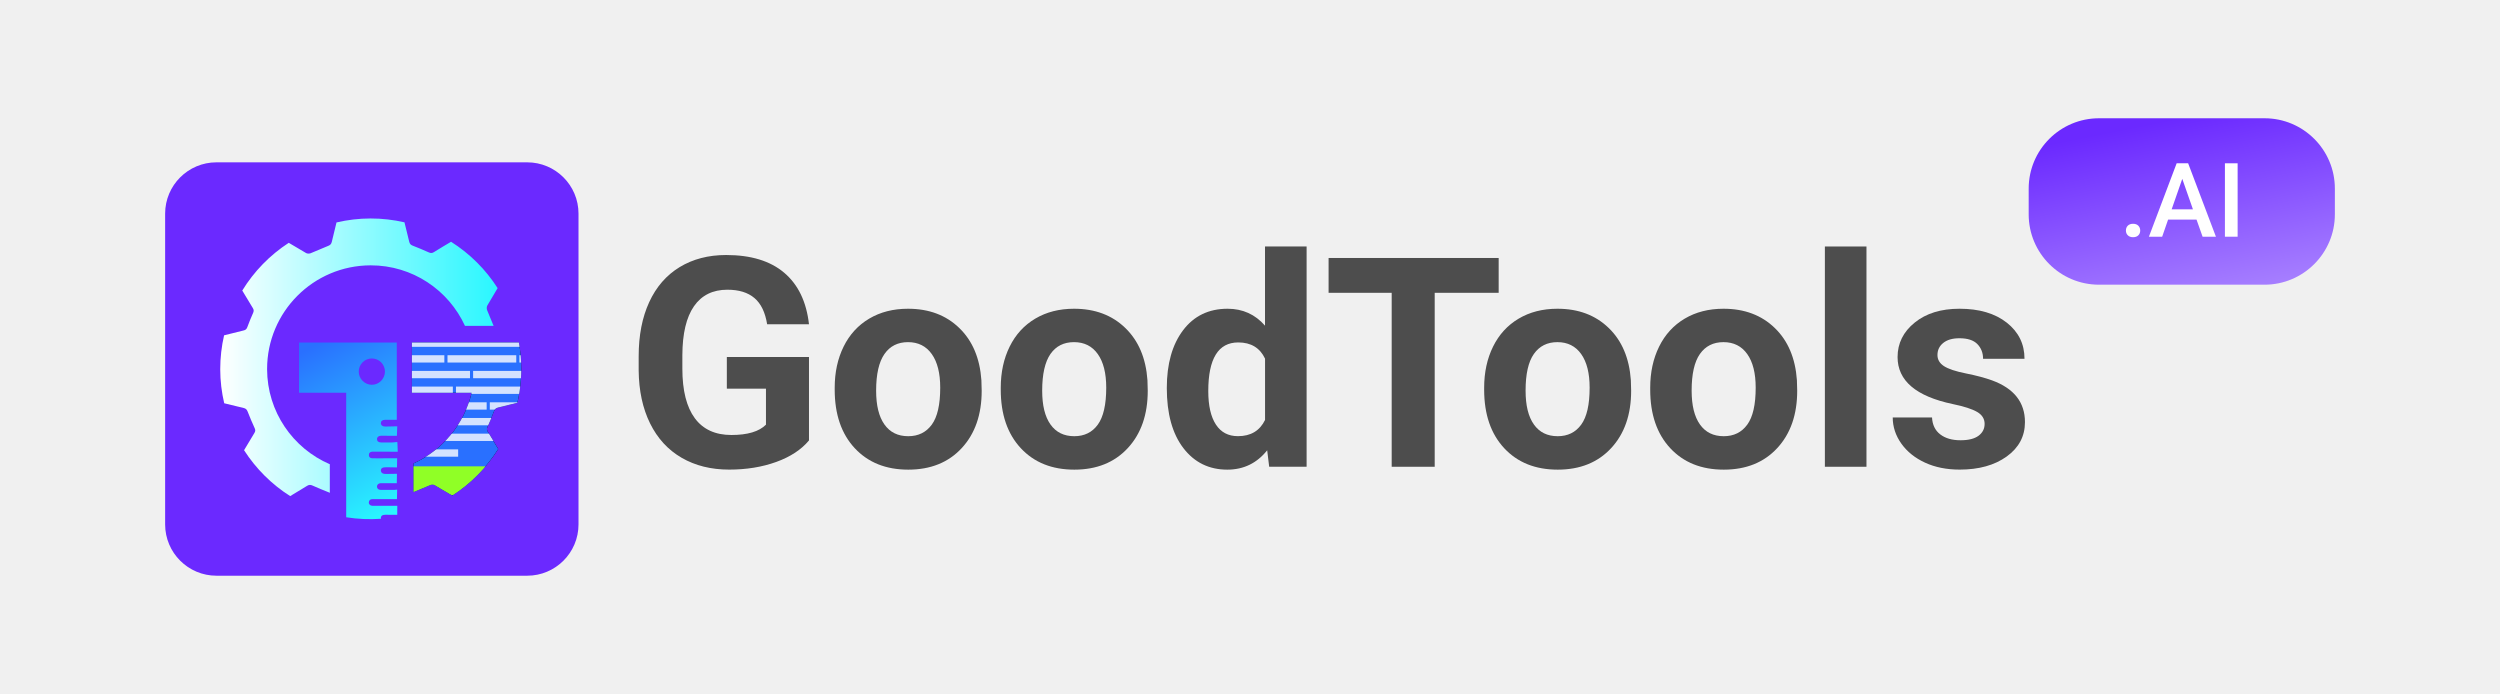
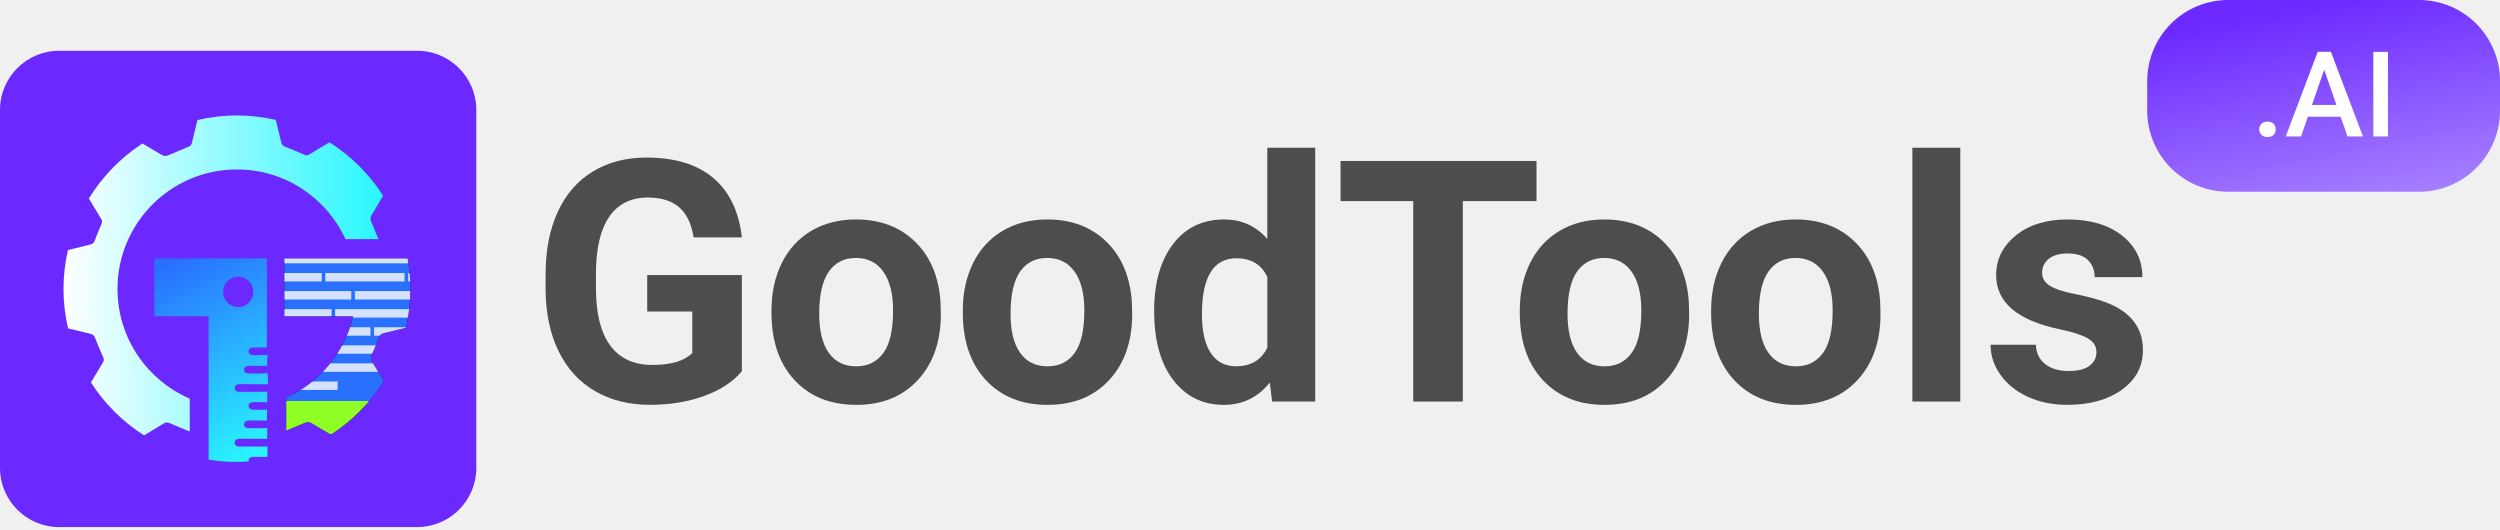
- <svg xmlns="http://www.w3.org/2000/svg" xmlns:xlink="http://www.w3.org/1999/xlink" version="1.1" id="Layer_1" x="0px" y="0px" viewBox="0 0 598 166" style="enable-background:new 0 0 598 166;" xml:space="preserve">
-   <style type="text/css">
- 	.st0{fill:#6B29FF;}
- 	.st1{fill:none;}
- 	.st2{fill:url(#SVGID_1_);}
- 	.st3{clip-path:url(#SVGID_00000139289186865859704000000003742631851006620558_);}
- 	.st4{fill:#2970FF;}
- 	.st5{fill:#90FF26;}
- 	.st6{opacity:0.8;}
- 	.st7{fill:#FFFFFF;}
- 	.st8{fill:url(#SVGID_00000093163695951853022950000000451622130774539187_);}
- 	.st9{fill:#4D4D4D;}
- 	.st10{fill:url(#SVGID_00000134229813165984377590000005558758538998587799_);}
- </style>
-   <g>
-     <g>
-       <path class="st0" d="M126.1,137.71H51.78c-6.78,0-12.28-5.5-12.28-12.28V51.11c0-6.78,5.5-12.28,12.28-12.28h74.32    c6.78,0,12.28,5.5,12.28,12.28v74.32C138.38,132.21,132.88,137.71,126.1,137.71z" />
-       <path d="M124.69,88.2c0,1.96-0.16,3.87-0.46,5.74c-0.13,0.8-0.28,1.6-0.46,2.39c-1.54,0.38-3.08,0.77-4.62,1.14    c-0.49,0.12-0.76,0.33-0.95,0.81c-0.49,1.29-1.02,2.57-1.59,3.83c-0.2,0.44-0.17,0.76,0.08,1.17c0.84,1.36,1.66,2.74,2.49,4.12    c-2.81,4.46-6.56,8.26-10.99,11.12c-1.4-0.83-2.8-1.67-4.21-2.48c-0.26-0.15-0.71-0.16-1-0.05c-1.36,0.54-2.7,1.15-4.06,1.7v-6.84    c6.92-3.14,12.13-9.36,13.9-16.91H98.53v-12h25.59C124.49,83.97,124.69,86.06,124.69,88.2z" />
-       <path class="st1" d="M98.53,81.94h8.33v-4h4.36c-3.92-8.55-12.56-14.48-22.58-14.47C74.95,63.5,63.87,74.62,63.89,88.31    c0.02,13.69,11.14,24.77,24.83,24.75c11.72-0.02,21.53-8.18,24.09-19.12H98.53V81.94z" />
-       <linearGradient id="SVGID_1_" gradientUnits="userSpaceOnUse" x1="52.684" y1="85.466" x2="119.042" y2="85.466">
-         <stop offset="0" style="stop-color:#FFFFFF" />
-         <stop offset="1" style="stop-color:#29F7FF" />
-       </linearGradient>
-       <path class="st2" d="M78.88,111.04c-8.8-3.79-14.97-12.54-14.99-22.73C63.87,74.62,74.95,63.5,88.64,63.47    c10.02-0.02,18.66,5.92,22.58,14.47h6.85c-0.5-1.27-1.07-2.5-1.56-3.77c-0.12-0.31-0.11-0.79,0.05-1.08    c0.81-1.4,1.63-2.79,2.47-4.17c-2.85-4.47-6.66-8.26-11.14-11.09c-1.38,0.82-2.76,1.64-4.12,2.49c-0.41,0.25-0.74,0.26-1.18,0.06    c-1.29-0.58-2.58-1.12-3.9-1.63c-0.49-0.19-0.69-0.46-0.81-0.95c-0.37-1.54-0.75-3.08-1.13-4.62c-2.62-0.6-5.34-0.93-8.14-0.92    c-2.8,0-5.51,0.34-8.12,0.95c-0.38,1.54-0.76,3.08-1.12,4.63c-0.12,0.49-0.33,0.76-0.81,0.95c-1.43,0.57-2.83,1.22-4.27,1.79    c-0.31,0.12-0.79,0.11-1.07-0.05c-1.39-0.8-2.77-1.62-4.15-2.45c-4.5,2.93-8.31,6.83-11.12,11.42c0.84,1.41,1.68,2.81,2.54,4.21    c0.23,0.38,0.25,0.68,0.07,1.1c-0.51,1.14-0.98,2.3-1.41,3.47c-0.17,0.46-0.43,0.66-0.89,0.77c-1.56,0.38-3.11,0.77-4.66,1.16    c-0.6,2.61-0.92,5.33-0.92,8.12c0,2.8,0.34,5.51,0.95,8.13c1.55,0.38,3.1,0.76,4.65,1.13c0.5,0.12,0.75,0.35,0.94,0.82    c0.53,1.36,1.1,2.71,1.71,4.04c0.19,0.42,0.17,0.71-0.06,1.09c-0.84,1.38-1.66,2.77-2.49,4.15c2.83,4.41,6.6,8.17,11.03,10.98    c1.36-0.81,2.71-1.62,4.05-2.46c0.47-0.29,0.83-0.28,1.31-0.06c1.26,0.57,2.54,1.1,3.83,1.6c0.11,0.04,0.2,0.09,0.29,0.14V111.04z    " />
-       <g>
-         <defs>
-           <path id="SVGID_00000008860330712005137720000002605351387423041431_" d="M124.69,88.2c0,1.96-0.16,3.87-0.46,5.74      c-0.13,0.8-0.28,1.6-0.46,2.39c-1.54,0.38-3.08,0.77-4.62,1.14c-0.49,0.12-0.76,0.33-0.95,0.81c-0.49,1.29-1.02,2.57-1.59,3.83      c-0.2,0.44-0.17,0.76,0.08,1.17c0.84,1.36,1.66,2.74,2.49,4.12c-2.81,4.46-6.56,8.26-10.99,11.12c-1.4-0.83-2.8-1.67-4.21-2.48      c-0.26-0.15-0.71-0.16-1-0.05c-1.36,0.54-2.7,1.15-4.06,1.7v-6.84c6.92-3.14,12.13-9.36,13.9-16.91H98.53v-12h25.59      C124.49,83.97,124.69,86.06,124.69,88.2z" />
-         </defs>
-         <clipPath id="SVGID_00000091706543014560269470000000510436031000287923_">
-           <use xlink:href="#SVGID_00000008860330712005137720000002605351387423041431_" style="overflow:visible;" />
-         </clipPath>
-         <g style="clip-path:url(#SVGID_00000091706543014560269470000000510436031000287923_);">
-           <g>
-             <rect x="93.61" y="74.53" class="st4" width="39.24" height="46.64" />
-           </g>
-           <g>
-             <rect x="96.46" y="111.54" class="st5" width="33.66" height="6.87" />
-           </g>
-           <g>
-             <g class="st6">
-               <rect x="96.46" y="77.46" class="st7" width="22.16" height="1.75" />
-             </g>
-             <g class="st6">
-               <rect x="96.46" y="81.21" class="st7" width="33.66" height="1.75" />
-             </g>
-             <g class="st6">
-               <rect x="96.46" y="103.73" class="st7" width="33.66" height="1.75" />
-             </g>
-             <g class="st6">
-               <rect x="96.46" y="84.97" class="st7" width="9.83" height="1.75" />
-             </g>
-             <g class="st6">
-               <rect x="107.04" y="84.97" class="st7" width="16.45" height="1.75" />
-             </g>
-             <g class="st6">
-               <rect x="124.24" y="84.97" class="st7" width="5.88" height="1.75" />
-             </g>
-             <g>
-               <g class="st6">
-                 <rect x="96.46" y="99.98" class="st7" width="7.61" height="1.75" />
-               </g>
-               <g class="st6">
-                 <rect x="104.81" y="99.98" class="st7" width="25.3" height="1.75" />
-               </g>
-             </g>
-             <g>
-               <g class="st6">
-                 <rect x="96.46" y="107.49" class="st7" width="13.13" height="1.75" />
-               </g>
-             </g>
-             <g>
-               <g class="st6">
-                 <rect x="96.46" y="96.23" class="st7" width="19.95" height="1.75" />
-               </g>
-               <g class="st6">
-                 <rect x="117.16" y="96.23" class="st7" width="12.96" height="1.75" />
-               </g>
-             </g>
-             <g>
-               <g class="st6">
-                 <rect x="109.07" y="92.47" class="st7" width="21.05" height="1.75" />
-               </g>
-               <g class="st6">
-                 <rect x="96.46" y="92.47" class="st7" width="11.86" height="1.75" />
-               </g>
-             </g>
-             <g class="st6">
-               <rect x="96.46" y="88.72" class="st7" width="15.96" height="1.75" />
-             </g>
-             <g>
-               <g class="st6">
-                 <rect x="113.17" y="88.72" class="st7" width="13" height="1.75" />
-               </g>
-             </g>
-           </g>
-         </g>
-       </g>
-       <path class="st1" d="M91.39,91.28c1.24-1.22,1.27-3.19,0.05-4.43c-1.21-1.23-3.21-1.25-4.44-0.04c-1.24,1.21-1.25,3.19-0.04,4.43    C88.2,92.49,90.14,92.5,91.39,91.28z" />
-       <linearGradient id="SVGID_00000121986299731560462360000003669437777750538880_" gradientUnits="userSpaceOnUse" x1="98.128" y1="120.579" x2="77.658" y2="81.403">
-         <stop offset="0" style="stop-color:#29F7FF" />
-         <stop offset="1" style="stop-color:#2970FF" />
-       </linearGradient>
-       <path style="fill:url(#SVGID_00000121986299731560462360000003669437777750538880_);" d="M89.1,120.99    c-0.54-0.01-0.91-0.37-0.88-0.83c0.04-0.51,0.36-0.76,0.86-0.77h5.87c0.02-0.74,0.03-1.47,0.05-2.28    c-0.22,0.02-0.46,0.06-0.69,0.07c-1.1,0-2.2,0.01-3.3-0.01c-0.53-0.01-0.84-0.33-0.84-0.8c0.01-0.43,0.35-0.76,0.86-0.79    c0.21-0.01,0.43,0,0.65,0c1.12,0,2.25,0.01,3.23,0.01c0.01-0.78,0.02-1.49,0.04-2.26c-0.84,0.02-1.72,0.04-2.6,0.04    c-0.7,0.01-1.09-0.19-1.2-0.57c-0.02-0.08-0.05-0.15-0.05-0.24c0.01-0.55,0.37-0.79,1.21-0.79h0.59c0.72,0.01,1.44,0.03,2.06,0.04    c0.02-0.8,0.03-1.47,0.04-2.2c-1.46,0.01-2.93,0.01-4.4,0.02c-0.53,0-1.06,0.01-1.59-0.01c-0.48-0.02-0.78-0.3-0.78-0.78    c-0.01-0.48,0.29-0.75,0.77-0.8c0.19-0.01,0.39,0,0.58,0c1.82,0,3.64,0,5.56,0.01c-0.02-0.67-0.04-1.28-0.07-1.89    c0-0.09-0.01-0.18-0.04-0.44c-0.4,0.04-0.79,0.1-1.17,0.11c-0.91,0.01-1.81,0.01-2.71,0c-0.63-0.01-0.97-0.29-0.97-0.79    c-0.01-0.48,0.36-0.79,0.95-0.81h0.65c1.09,0.01,2.18,0.01,3.16,0.02c0.03-0.78,0.06-1.49,0.08-2.28    c-0.79,0.02-1.57,0.04-2.36,0.05c-0.19,0.01-0.39,0.01-0.58,0c-0.6-0.01-0.97-0.31-0.98-0.79c0-0.49,0.36-0.8,0.96-0.81h2.85    V81.94H71.53v12h11.28v29.79c2.75,0.44,5.55,0.56,8.33,0.36c-0.01-0.05-0.04-0.1-0.04-0.15c0-0.54,0.35-0.81,1.07-0.81    c0.96,0,1.92,0.01,2.85,0.01c0-0.75,0-1.43,0.01-2.15H92.4C91.3,120.99,90.2,121,89.1,120.99z M86.75,86.64    c1.22-1.21,3.22-1.19,4.43,0.04c1.22,1.25,1.19,3.22-0.05,4.45c-1.24,1.23-3.19,1.21-4.42-0.05    C85.5,89.85,85.51,87.86,86.75,86.64z" />
+ <svg xmlns="http://www.w3.org/2000/svg" width="519" height="110" viewBox="0 0 519 110" fill="none">
+   <path d="M86.6 109.42H12.28C5.5 109.42 0 103.92 0 97.14V22.82C0 16.04 5.5 10.54 12.28 10.54H86.6C93.38 10.54 98.88 16.04 98.88 22.82V97.14C98.88 103.92 93.38 109.42 86.6 109.42Z" fill="#6B29FF" />
+   <path d="M85.19 59.91C85.19 61.87 85.03 63.78 84.73 65.65C84.6 66.45 84.45 67.25 84.27 68.04C82.73 68.42 81.19 68.81 79.65 69.18C79.16 69.3 78.89 69.51 78.7 69.99C78.21 71.28 77.68 72.56 77.11 73.82C76.91 74.26 76.94 74.58 77.19 74.99C78.03 76.35 78.85 77.73 79.68 79.11C76.87 83.57 73.12 87.37 68.69 90.23C67.29 89.4 65.89 88.56 64.48 87.75C64.22 87.6 63.77 87.59 63.48 87.7C62.12 88.24 60.78 88.85 59.42 89.4V82.56C66.34 79.42 71.55 73.2 73.32 65.65H59.03V53.65H84.62C84.99 55.68 85.19 57.77 85.19 59.91Z" fill="black" />
+   <path d="M39.38 82.75C30.58 78.96 24.41 70.21 24.39 60.02C24.37 46.33 35.45 35.21 49.14 35.18C59.16 35.16 67.8 41.1 71.72 49.65H78.57C78.07 48.38 77.5 47.15 77.01 45.88C76.89 45.57 76.9 45.09 77.06 44.8C77.87 43.4 78.69 42.01 79.53 40.63C76.68 36.16 72.87 32.37 68.39 29.54C67.01 30.36 65.63 31.18 64.27 32.03C63.86 32.28 63.53 32.29 63.09 32.09C61.8 31.51 60.51 30.97 59.19 30.46C58.7 30.27 58.5 30 58.38 29.51C58.01 27.97 57.63 26.43 57.25 24.89C54.63 24.29 51.91 23.96 49.11 23.97C46.31 23.97 43.6 24.31 40.99 24.92C40.61 26.46 40.23 28 39.87 29.55C39.75 30.04 39.54 30.31 39.06 30.5C37.63 31.07 36.23 31.72 34.79 32.29C34.48 32.41 34 32.4 33.72 32.24C32.33 31.44 30.95 30.62 29.57 29.79C25.07 32.72 21.26 36.62 18.45 41.21C19.29 42.62 20.13 44.02 20.99 45.42C21.22 45.8 21.24 46.1 21.06 46.52C20.55 47.66 20.08 48.82 19.65 49.99C19.48 50.45 19.22 50.65 18.76 50.76C17.2 51.14 15.65 51.53 14.1 51.92C13.5 54.53 13.18 57.25 13.18 60.04C13.18 62.84 13.52 65.55 14.13 68.17C15.68 68.55 17.23 68.93 18.78 69.3C19.28 69.42 19.53 69.65 19.72 70.12C20.25 71.48 20.82 72.83 21.43 74.16C21.62 74.58 21.6 74.87 21.37 75.25C20.53 76.63 19.71 78.02 18.88 79.4C21.71 83.81 25.48 87.57 29.91 90.38C31.27 89.57 32.62 88.76 33.96 87.92C34.43 87.63 34.79 87.64 35.27 87.86C36.53 88.43 37.81 88.96 39.1 89.46C39.21 89.5 39.3 89.55 39.39 89.6V82.75H39.38Z" fill="url(#paint0_linear_1973_3811)" />
+   <mask id="mask0_1973_3811" style="mask-type:luminance" maskUnits="userSpaceOnUse" x="59" y="53" width="27" height="38">
+     <path d="M85.19 59.91C85.19 61.87 85.03 63.78 84.73 65.65C84.6 66.45 84.45 67.25 84.27 68.04C82.73 68.42 81.19 68.81 79.65 69.18C79.16 69.3 78.89 69.51 78.7 69.99C78.21 71.28 77.68 72.56 77.11 73.82C76.91 74.26 76.94 74.58 77.19 74.99C78.03 76.35 78.85 77.73 79.68 79.11C76.87 83.57 73.12 87.37 68.69 90.23C67.29 89.4 65.89 88.56 64.48 87.75C64.22 87.6 63.77 87.59 63.48 87.7C62.12 88.24 60.78 88.85 59.42 89.4V82.56C66.34 79.42 71.55 73.2 73.32 65.65H59.03V53.65H84.62C84.99 55.68 85.19 57.77 85.19 59.91Z" fill="white" />
+   </mask>
+   <g mask="url(#mask0_1973_3811)">
+     <path d="M93.35 46.24H54.11V92.88H93.35V46.24Z" fill="#2970FF" />
+     <path d="M90.62 83.25H56.96V90.12H90.62V83.25Z" fill="#90FF26" />
+     <g opacity="0.8">
+       <path d="M90.62 52.92H56.96V54.67H90.62V52.92Z" fill="white" />
    </g>
-     <g>
-       <path class="st9" d="M193.52,105.34c-1.85,2.22-4.47,3.94-7.85,5.16c-3.38,1.22-7.13,1.83-11.25,1.83    c-4.32,0-8.11-0.94-11.37-2.83s-5.77-4.62-7.55-8.22c-1.77-3.59-2.68-7.81-2.73-12.66v-3.4c0-4.98,0.84-9.3,2.52-12.95    s4.1-6.44,7.27-8.37c3.17-1.93,6.88-2.9,11.13-2.9c5.92,0,10.55,1.41,13.89,4.24c3.34,2.83,5.32,6.93,5.93,12.33H183.5    c-0.46-2.86-1.47-4.95-3.04-6.28s-3.72-1.99-6.47-1.99c-3.5,0-6.16,1.32-7.99,3.95c-1.83,2.63-2.76,6.54-2.78,11.73v3.19    c0,5.24,1,9.19,2.98,11.87s4.91,4.01,8.75,4.01c3.86,0,6.62-0.82,8.27-2.47v-8.61h-9.36v-7.58h19.65V105.34z" />
-       <path class="st9" d="M199.66,92.75c0-3.68,0.71-6.96,2.13-9.84c1.42-2.88,3.46-5.11,6.12-6.69c2.66-1.58,5.76-2.37,9.28-2.37    c5.01,0,9.09,1.53,12.26,4.6c3.17,3.06,4.93,7.23,5.3,12.49l0.07,2.54c0,5.69-1.59,10.26-4.77,13.7    c-3.18,3.44-7.44,5.16-12.79,5.16c-5.35,0-9.62-1.71-12.81-5.14c-3.19-3.43-4.79-8.1-4.79-14V92.75z M209.57,93.45    c0,3.53,0.66,6.22,1.99,8.09c1.33,1.87,3.22,2.8,5.69,2.8c2.4,0,4.28-0.92,5.63-2.76c1.35-1.84,2.02-4.79,2.02-8.85    c0-3.46-0.67-6.14-2.02-8.04c-1.35-1.9-3.25-2.85-5.69-2.85c-2.42,0-4.3,0.94-5.62,2.83C210.24,86.56,209.57,89.49,209.57,93.45z" />
-       <path class="st9" d="M239.38,92.75c0-3.68,0.71-6.96,2.13-9.84c1.42-2.88,3.46-5.11,6.12-6.69c2.66-1.58,5.76-2.37,9.28-2.37    c5.01,0,9.09,1.53,12.26,4.6s4.93,7.23,5.3,12.49l0.07,2.54c0,5.69-1.59,10.26-4.77,13.7c-3.18,3.44-7.44,5.16-12.79,5.16    c-5.35,0-9.62-1.71-12.81-5.14c-3.19-3.43-4.79-8.1-4.79-14V92.75z M249.29,93.45c0,3.53,0.66,6.22,1.99,8.09    c1.33,1.87,3.22,2.8,5.69,2.8c2.4,0,4.28-0.92,5.62-2.76s2.02-4.79,2.02-8.85c0-3.46-0.67-6.14-2.02-8.04    c-1.35-1.9-3.25-2.85-5.69-2.85c-2.43,0-4.3,0.94-5.63,2.83C249.96,86.56,249.29,89.49,249.29,93.45z" />
-       <path class="st9" d="M279.1,92.82c0-5.79,1.3-10.39,3.89-13.82c2.59-3.43,6.15-5.15,10.65-5.15c3.61,0,6.6,1.35,8.95,4.05V58.96    h9.95v52.69h-8.95l-0.48-3.94c-2.47,3.09-5.65,4.63-9.54,4.63c-4.37,0-7.87-1.72-10.51-5.16    C280.42,103.73,279.1,98.94,279.1,92.82z M289.02,93.55c0,3.48,0.61,6.15,1.82,8c1.21,1.86,2.97,2.78,5.28,2.78    c3.06,0,5.22-1.29,6.48-3.88V85.79c-1.23-2.59-3.37-3.88-6.41-3.88C291.41,81.91,289.02,85.79,289.02,93.55z" />
-       <path class="st9" d="M358.48,70.04h-15.3v41.61h-10.29V70.04h-15.09v-8.33h40.68V70.04z" />
-       <path class="st9" d="M355.01,92.75c0-3.68,0.71-6.96,2.13-9.84c1.42-2.88,3.46-5.11,6.12-6.69c2.66-1.58,5.76-2.37,9.28-2.37    c5.01,0,9.09,1.53,12.26,4.6c3.17,3.06,4.93,7.23,5.3,12.49l0.07,2.54c0,5.69-1.59,10.26-4.77,13.7    c-3.18,3.44-7.44,5.16-12.79,5.16s-9.62-1.71-12.81-5.14c-3.19-3.43-4.79-8.1-4.79-14V92.75z M364.92,93.45    c0,3.53,0.66,6.22,1.99,8.09c1.33,1.87,3.22,2.8,5.69,2.8c2.4,0,4.28-0.92,5.62-2.76c1.35-1.84,2.02-4.79,2.02-8.85    c0-3.46-0.67-6.14-2.02-8.04c-1.35-1.9-3.25-2.85-5.69-2.85c-2.42,0-4.3,0.94-5.63,2.83S364.92,89.49,364.92,93.45z" />
-       <path class="st9" d="M394.73,92.75c0-3.68,0.71-6.96,2.13-9.84c1.42-2.88,3.46-5.11,6.12-6.69c2.66-1.58,5.76-2.37,9.28-2.37    c5.01,0,9.09,1.53,12.26,4.6c3.17,3.06,4.93,7.23,5.3,12.49l0.07,2.54c0,5.69-1.59,10.26-4.77,13.7    c-3.18,3.44-7.44,5.16-12.79,5.16s-9.62-1.71-12.81-5.14c-3.19-3.43-4.79-8.1-4.79-14V92.75z M404.64,93.45    c0,3.53,0.66,6.22,1.99,8.09c1.33,1.87,3.22,2.8,5.69,2.8c2.4,0,4.28-0.92,5.62-2.76c1.35-1.84,2.02-4.79,2.02-8.85    c0-3.46-0.67-6.14-2.02-8.04c-1.35-1.9-3.25-2.85-5.69-2.85c-2.42,0-4.3,0.94-5.63,2.83S404.64,89.49,404.64,93.45z" />
-       <path class="st9" d="M446.46,111.65h-9.95V58.96h9.95V111.65z" />
-       <path class="st9" d="M474.72,101.39c0-1.21-0.6-2.17-1.8-2.86c-1.2-0.7-3.13-1.32-5.78-1.87c-8.83-1.85-13.24-5.6-13.24-11.25    c0-3.29,1.37-6.04,4.1-8.25c2.73-2.21,6.3-3.31,10.72-3.31c4.71,0,8.48,1.11,11.3,3.33c2.82,2.22,4.24,5.1,4.24,8.64h-9.91    c0-1.42-0.46-2.59-1.37-3.52c-0.91-0.93-2.34-1.39-4.29-1.39c-1.67,0-2.96,0.38-3.88,1.13c-0.92,0.75-1.37,1.71-1.37,2.88    c0,1.1,0.52,1.98,1.56,2.66c1.04,0.67,2.8,1.26,5.27,1.75c2.47,0.49,4.55,1.05,6.24,1.66c5.24,1.92,7.86,5.25,7.86,9.98    c0,3.38-1.45,6.12-4.36,8.22c-2.9,2.09-6.65,3.14-11.25,3.14c-3.11,0-5.87-0.55-8.28-1.66c-2.41-1.11-4.31-2.63-5.68-4.56    c-1.37-1.93-2.06-4.02-2.06-6.26h9.4c0.09,1.76,0.74,3.11,1.96,4.05s2.83,1.41,4.87,1.41c1.9,0,3.33-0.36,4.3-1.08    C474.24,103.5,474.72,102.56,474.72,101.39z" />
+     <g opacity="0.8">
+       <path d="M90.62 75.44H56.96V77.19H90.62V75.44Z" fill="white" />
    </g>
-     <g>
-       <linearGradient id="SVGID_00000143582098372677331490000007044950076871796373_" gradientUnits="userSpaceOnUse" x1="518.016" y1="28.891" x2="528.998" y2="83.8">
-         <stop offset="0" style="stop-color:#6B29FF" />
-         <stop offset="1" style="stop-color:#B797FF" />
-       </linearGradient>
-       <path style="fill:url(#SVGID_00000143582098372677331490000007044950076871796373_);" d="M541.67,68.1h-39.58    c-9.3,0-16.83-7.54-16.83-16.83v-6.15c0-9.3,7.54-16.83,16.83-16.83h39.58c9.3,0,16.83,7.54,16.83,16.83v6.15    C558.5,60.56,550.96,68.1,541.67,68.1z" />
-       <g>
-         <path class="st7" d="M510.22,53.53c0.55,0,0.97,0.15,1.27,0.46c0.3,0.31,0.45,0.7,0.45,1.16c0,0.46-0.15,0.84-0.45,1.14     c-0.3,0.3-0.72,0.45-1.27,0.45c-0.52,0-0.94-0.15-1.24-0.45c-0.31-0.3-0.46-0.68-0.46-1.15c0-0.47,0.15-0.85,0.45-1.16     C509.26,53.69,509.68,53.53,510.22,53.53z" />
-         <path class="st7" d="M525.41,52.53h-6.8l-1.42,4.09h-3.17l6.64-17.57h2.74l6.65,17.57h-3.19L525.41,52.53z M519.46,50.07h5.09     l-2.55-7.29L519.46,50.07z" />
-         <path class="st7" d="M535.24,56.62h-3.04V39.06h3.04V56.62z" />
-       </g>
+     <g opacity="0.8">
+       <path d="M66.79 56.68H56.96V58.43H66.79V56.68Z" fill="white" />
+     </g>
+     <g opacity="0.8">
+       <path d="M83.99 56.68H67.54V58.43H83.99V56.68Z" fill="white" />
+     </g>
+     <g opacity="0.8">
+       <path d="M90.62 56.68H84.74V58.43H90.62V56.68Z" fill="white" />
+     </g>
+     <g opacity="0.8">
+       <path d="M64.57 71.69H56.96V73.44H64.57V71.69Z" fill="white" />
+     </g>
+     <g opacity="0.8">
+       <path d="M90.61 71.69H65.31V73.44H90.61V71.69Z" fill="white" />
+     </g>
+     <g opacity="0.8">
+       <path d="M70.09 79.2H56.96V80.95H70.09V79.2Z" fill="white" />
+     </g>
+     <g opacity="0.8">
+       <path d="M76.91 67.94H56.96V69.69H76.91V67.94Z" fill="white" />
+     </g>
+     <g opacity="0.8">
+       <path d="M90.62 67.94H77.66V69.69H90.62V67.94Z" fill="white" />
+     </g>
+     <g opacity="0.8">
+       <path d="M90.62 64.18H69.57V65.93H90.62V64.18Z" fill="white" />
+     </g>
+     <g opacity="0.8">
+       <path d="M68.82 64.18H56.96V65.93H68.82V64.18Z" fill="white" />
+     </g>
+     <g opacity="0.8">
+       <path d="M72.92 60.43H56.96V62.18H72.92V60.43Z" fill="white" />
+     </g>
+     <g opacity="0.8">
+       <path d="M86.67 60.43H73.67V62.18H86.67V60.43Z" fill="white" />
    </g>
  </g>
+   <path d="M49.6 92.7C49.06 92.69 48.69 92.33 48.72 91.87C48.76 91.36 49.08 91.11 49.58 91.1H55.45C55.47 90.36 55.48 89.63 55.5 88.82C55.28 88.84 55.04 88.88 54.81 88.89C53.71 88.89 52.61 88.9 51.51 88.88C50.98 88.87 50.67 88.55 50.67 88.08C50.68 87.65 51.02 87.32 51.53 87.29C51.74 87.28 51.96 87.29 52.18 87.29C53.3 87.29 54.43 87.3 55.41 87.3C55.42 86.52 55.43 85.81 55.45 85.04C54.61 85.06 53.73 85.08 52.85 85.08C52.15 85.09 51.76 84.89 51.65 84.51C51.63 84.43 51.6 84.36 51.6 84.27C51.61 83.72 51.97 83.48 52.81 83.48H53.4C54.12 83.49 54.84 83.51 55.46 83.52C55.48 82.72 55.49 82.05 55.5 81.32C54.04 81.33 52.57 81.33 51.1 81.34C50.57 81.34 50.04 81.35 49.51 81.33C49.03 81.31 48.73 81.03 48.73 80.55C48.72 80.07 49.02 79.8 49.5 79.75C49.69 79.74 49.89 79.75 50.08 79.75C51.9 79.75 53.72 79.75 55.64 79.76C55.62 79.09 55.6 78.48 55.57 77.87C55.57 77.78 55.56 77.69 55.53 77.43C55.13 77.47 54.74 77.53 54.36 77.54C53.45 77.55 52.55 77.55 51.65 77.54C51.02 77.53 50.68 77.25 50.68 76.75C50.67 76.27 51.04 75.96 51.63 75.94H52.28C53.37 75.95 54.46 75.95 55.44 75.96C55.47 75.18 55.5 74.47 55.52 73.68C54.73 73.7 53.95 73.72 53.16 73.73C52.97 73.74 52.77 73.74 52.58 73.73C51.98 73.72 51.61 73.42 51.6 72.94C51.6 72.45 51.96 72.14 52.56 72.13H55.41V53.65H32.03V65.65H43.31V95.44C46.06 95.88 48.86 96 51.64 95.8C51.63 95.75 51.6 95.7 51.6 95.65C51.6 95.11 51.95 94.84 52.67 94.84C53.63 94.84 54.59 94.85 55.52 94.85C55.52 94.1 55.52 93.42 55.53 92.7H52.9C51.8 92.7 50.7 92.71 49.6 92.7ZM47.25 58.35C48.47 57.14 50.47 57.16 51.68 58.39C52.9 59.64 52.87 61.61 51.63 62.84C50.39 64.07 48.44 64.05 47.21 62.79C46 61.56 46.01 59.57 47.25 58.35Z" fill="url(#paint1_linear_1973_3811)" />
+   <path d="M154.02 77.05C152.17 79.27 149.55 80.99 146.17 82.21C142.79 83.43 139.04 84.04 134.92 84.04C130.6 84.04 126.81 83.1 123.55 81.21C120.29 79.32 117.78 76.59 116 72.99C114.23 69.4 113.32 65.18 113.27 60.33V56.93C113.27 51.95 114.11 47.63 115.79 43.98C117.47 40.33 119.89 37.54 123.06 35.61C126.23 33.68 129.94 32.71 134.19 32.71C140.11 32.71 144.74 34.12 148.08 36.95C151.42 39.78 153.4 43.88 154.01 49.28H144C143.54 46.42 142.53 44.33 140.96 43C139.39 41.67 137.24 41.01 134.49 41.01C130.99 41.01 128.33 42.33 126.5 44.96C124.67 47.59 123.74 51.5 123.72 56.69V59.88C123.72 65.12 124.72 69.07 126.7 71.75C128.68 74.43 131.61 75.76 135.45 75.76C139.31 75.76 142.07 74.94 143.72 73.29V64.68H134.36V57.1H154.01V77.05H154.02Z" fill="#4D4D4D" />
+   <path d="M160.16 64.46C160.16 60.78 160.87 57.5 162.29 54.62C163.71 51.74 165.75 49.51 168.41 47.93C171.07 46.35 174.17 45.56 177.69 45.56C182.7 45.56 186.78 47.09 189.95 50.16C193.12 53.22 194.88 57.39 195.25 62.65L195.32 65.19C195.32 70.88 193.73 75.45 190.55 78.89C187.37 82.33 183.11 84.05 177.76 84.05C172.41 84.05 168.14 82.34 164.95 78.91C161.76 75.48 160.16 70.81 160.16 64.91V64.46ZM170.07 65.16C170.07 68.69 170.73 71.38 172.06 73.25C173.39 75.12 175.28 76.05 177.75 76.05C180.15 76.05 182.03 75.13 183.38 73.29C184.73 71.45 185.4 68.5 185.4 64.44C185.4 60.98 184.73 58.3 183.38 56.4C182.03 54.5 180.13 53.55 177.69 53.55C175.27 53.55 173.39 54.49 172.07 56.38C170.74 58.27 170.07 61.2 170.07 65.16Z" fill="#4D4D4D" />
+   <path d="M199.88 64.46C199.88 60.78 200.59 57.5 202.01 54.62C203.43 51.74 205.47 49.51 208.13 47.93C210.79 46.35 213.89 45.56 217.41 45.56C222.42 45.56 226.5 47.09 229.67 50.16C232.84 53.23 234.6 57.39 234.97 62.65L235.04 65.19C235.04 70.88 233.45 75.45 230.27 78.89C227.09 82.33 222.83 84.05 217.48 84.05C212.13 84.05 207.86 82.34 204.67 78.91C201.48 75.48 199.88 70.81 199.88 64.91V64.46ZM209.79 65.16C209.79 68.69 210.45 71.38 211.78 73.25C213.11 75.12 215 76.05 217.47 76.05C219.87 76.05 221.75 75.13 223.09 73.29C224.43 71.45 225.11 68.5 225.11 64.44C225.11 60.98 224.44 58.3 223.09 56.4C221.74 54.5 219.84 53.55 217.4 53.55C214.97 53.55 213.1 54.49 211.77 56.38C210.46 58.27 209.79 61.2 209.79 65.16Z" fill="#4D4D4D" />
+   <path d="M239.6 64.53C239.6 58.74 240.9 54.14 243.49 50.71C246.08 47.28 249.64 45.56 254.14 45.56C257.75 45.56 260.74 46.91 263.09 49.61V30.67H273.04V83.36H264.09L263.61 79.42C261.14 82.51 257.96 84.05 254.07 84.05C249.7 84.05 246.2 82.33 243.56 78.89C240.92 75.44 239.6 70.65 239.6 64.53ZM249.52 65.26C249.52 68.74 250.13 71.41 251.34 73.26C252.55 75.12 254.31 76.04 256.62 76.04C259.68 76.04 261.84 74.75 263.1 72.16V57.5C261.87 54.91 259.73 53.62 256.69 53.62C251.91 53.62 249.52 57.5 249.52 65.26Z" fill="#4D4D4D" />
+   <path d="M318.98 41.75H303.68V83.36H293.39V41.75H278.3V33.42H318.98V41.75Z" fill="#4D4D4D" />
+   <path d="M315.51 64.46C315.51 60.78 316.22 57.5 317.64 54.62C319.06 51.74 321.1 49.51 323.76 47.93C326.42 46.35 329.52 45.56 333.04 45.56C338.05 45.56 342.13 47.09 345.3 50.16C348.47 53.22 350.23 57.39 350.6 62.65L350.67 65.19C350.67 70.88 349.08 75.45 345.9 78.89C342.72 82.33 338.46 84.05 333.11 84.05C327.76 84.05 323.49 82.34 320.3 78.91C317.11 75.48 315.51 70.81 315.51 64.91V64.46ZM325.42 65.16C325.42 68.69 326.08 71.38 327.41 73.25C328.74 75.12 330.63 76.05 333.1 76.05C335.5 76.05 337.38 75.13 338.72 73.29C340.07 71.45 340.74 68.5 340.74 64.44C340.74 60.98 340.07 58.3 338.72 56.4C337.37 54.5 335.47 53.55 333.03 53.55C330.61 53.55 328.73 54.49 327.4 56.38C326.07 58.27 325.42 61.2 325.42 65.16Z" fill="#4D4D4D" />
+   <path d="M355.23 64.46C355.23 60.78 355.94 57.5 357.36 54.62C358.78 51.74 360.82 49.51 363.48 47.93C366.14 46.35 369.24 45.56 372.76 45.56C377.77 45.56 381.85 47.09 385.02 50.16C388.19 53.22 389.95 57.39 390.32 62.65L390.39 65.19C390.39 70.88 388.8 75.45 385.62 78.89C382.44 82.33 378.18 84.05 372.83 84.05C367.48 84.05 363.21 82.34 360.02 78.91C356.83 75.48 355.23 70.81 355.23 64.91V64.46ZM365.14 65.16C365.14 68.69 365.8 71.38 367.13 73.25C368.46 75.12 370.35 76.05 372.82 76.05C375.22 76.05 377.1 75.13 378.44 73.29C379.79 71.45 380.46 68.5 380.46 64.44C380.46 60.98 379.79 58.3 378.44 56.4C377.09 54.5 375.19 53.55 372.75 53.55C370.33 53.55 368.45 54.49 367.12 56.38C365.79 58.27 365.14 61.2 365.14 65.16Z" fill="#4D4D4D" />
+   <path d="M406.96 83.36H397.01V30.67H406.96V83.36Z" fill="#4D4D4D" />
+   <path d="M435.22 73.1C435.22 71.89 434.62 70.93 433.42 70.24C432.22 69.54 430.29 68.92 427.64 68.37C418.81 66.52 414.4 62.77 414.4 57.12C414.4 53.83 415.77 51.08 418.5 48.87C421.23 46.66 424.8 45.56 429.22 45.56C433.93 45.56 437.7 46.67 440.52 48.89C443.34 51.11 444.76 53.99 444.76 57.53H434.85C434.85 56.11 434.39 54.94 433.48 54.01C432.57 53.08 431.14 52.62 429.19 52.62C427.52 52.62 426.23 53 425.31 53.75C424.39 54.5 423.94 55.46 423.94 56.63C423.94 57.73 424.46 58.61 425.5 59.29C426.54 59.96 428.3 60.55 430.77 61.04C433.24 61.53 435.32 62.09 437.01 62.7C442.25 64.62 444.87 67.95 444.87 72.68C444.87 76.06 443.42 78.8 440.51 80.9C437.61 82.99 433.86 84.04 429.26 84.04C426.15 84.04 423.39 83.49 420.98 82.38C418.57 81.27 416.67 79.75 415.3 77.82C413.93 75.89 413.24 73.8 413.24 71.56H422.64C422.73 73.32 423.38 74.67 424.6 75.61C425.82 76.55 427.43 77.02 429.47 77.02C431.37 77.02 432.8 76.66 433.77 75.94C434.74 75.21 435.22 74.27 435.22 73.1Z" fill="#4D4D4D" />
+   <path d="M502.17 39.81H462.59C453.29 39.81 445.76 32.27 445.76 22.98V16.83C445.76 7.53 453.3 0 462.59 0H502.17C511.47 0 519 7.54 519 16.83V22.98C519 32.27 511.46 39.81 502.17 39.81Z" fill="url(#paint2_linear_1973_3811)" />
+   <path d="M470.72 25.24C471.27 25.24 471.69 25.39 471.99 25.7C472.29 26.01 472.44 26.4 472.44 26.86C472.44 27.32 472.29 27.7 471.99 28C471.69 28.3 471.27 28.45 470.72 28.45C470.2 28.45 469.78 28.3 469.48 28C469.17 27.7 469.02 27.32 469.02 26.85C469.02 26.38 469.17 26 469.47 25.69C469.76 25.4 470.18 25.24 470.72 25.24Z" fill="white" />
+   <path d="M485.91 24.24H479.11L477.69 28.33H474.52L481.16 10.76H483.9L490.55 28.33H487.36L485.91 24.24ZM479.96 21.78H485.05L482.5 14.49L479.96 21.78Z" fill="white" />
+   <path d="M495.74 28.33H492.7V10.77H495.74V28.33Z" fill="white" />
+   <defs>
+     <linearGradient id="paint0_linear_1973_3811" x1="13.184" y1="57.175" x2="79.542" y2="57.175" gradientUnits="userSpaceOnUse">
+       <stop stop-color="white" />
+       <stop offset="1" stop-color="#29F7FF" />
+     </linearGradient>
+     <linearGradient id="paint1_linear_1973_3811" x1="58.628" y1="92.289" x2="38.158" y2="53.113" gradientUnits="userSpaceOnUse">
+       <stop stop-color="#29F7FF" />
+       <stop offset="1" stop-color="#2970FF" />
+     </linearGradient>
+     <linearGradient id="paint2_linear_1973_3811" x1="478.516" y1="0.601" x2="489.498" y2="55.51" gradientUnits="userSpaceOnUse">
+       <stop stop-color="#6B29FF" />
+       <stop offset="1" stop-color="#B797FF" />
+     </linearGradient>
+   </defs>
</svg>
